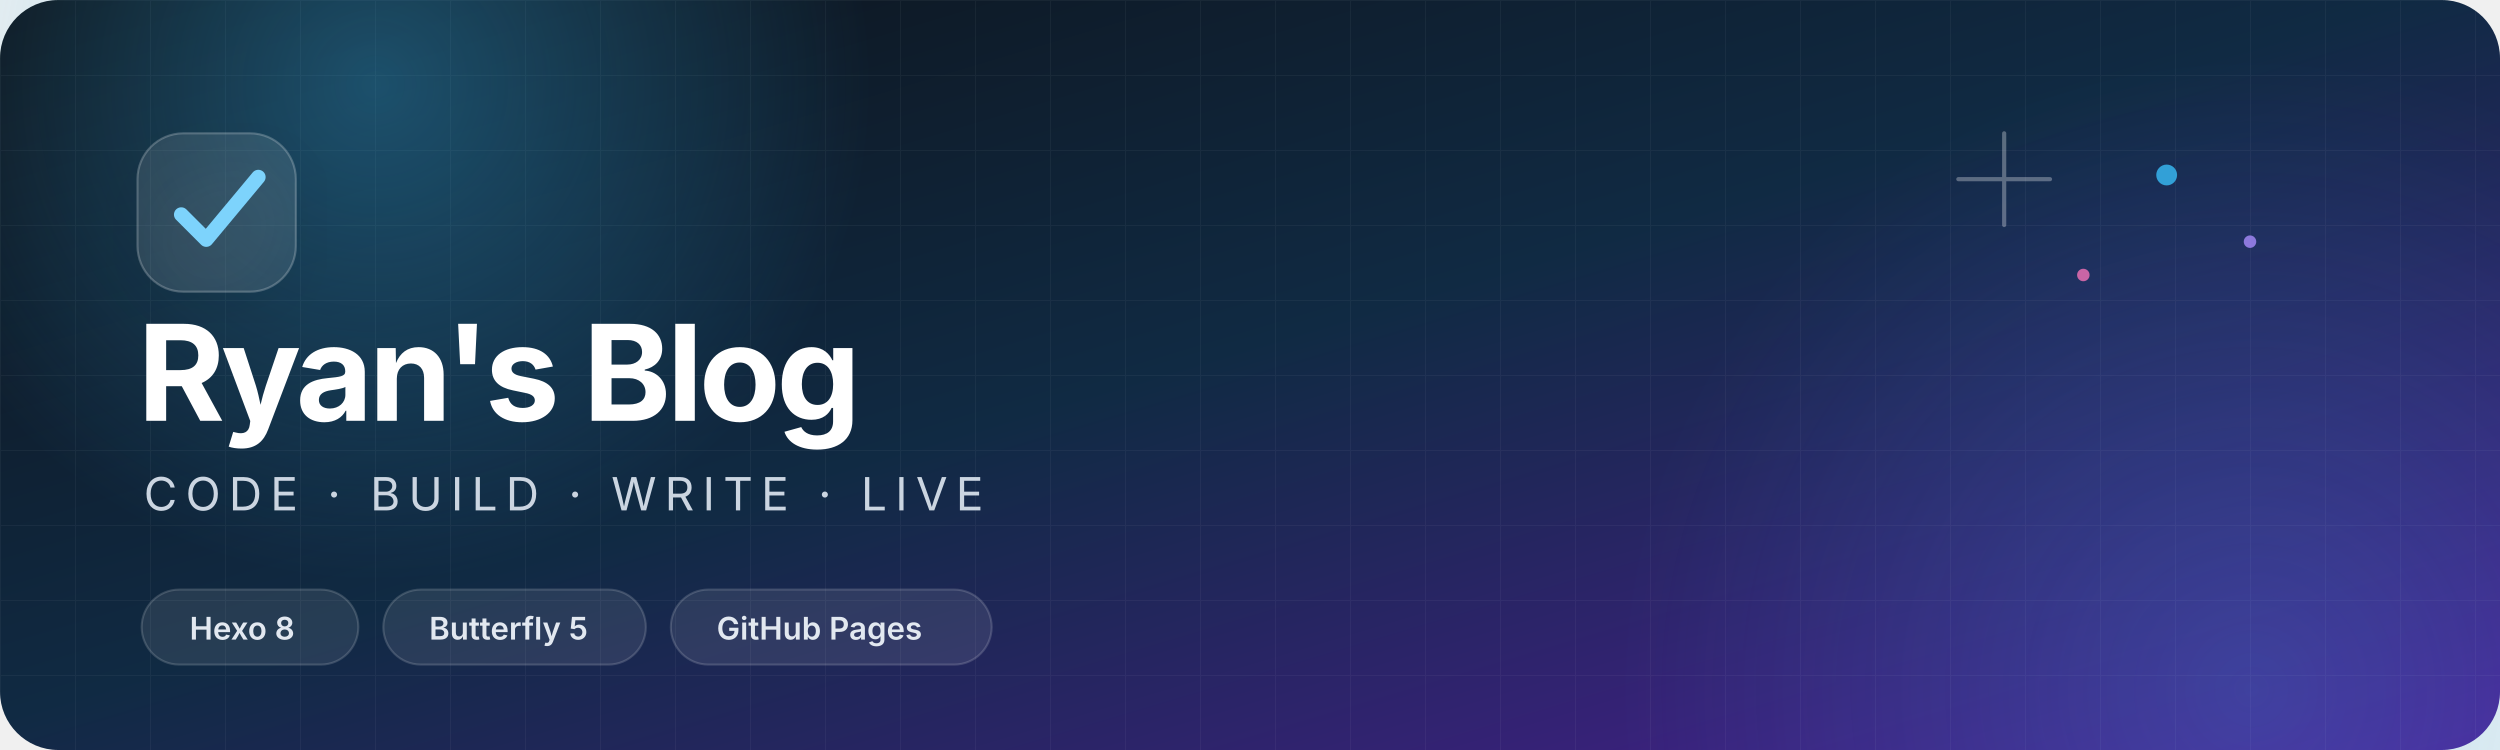
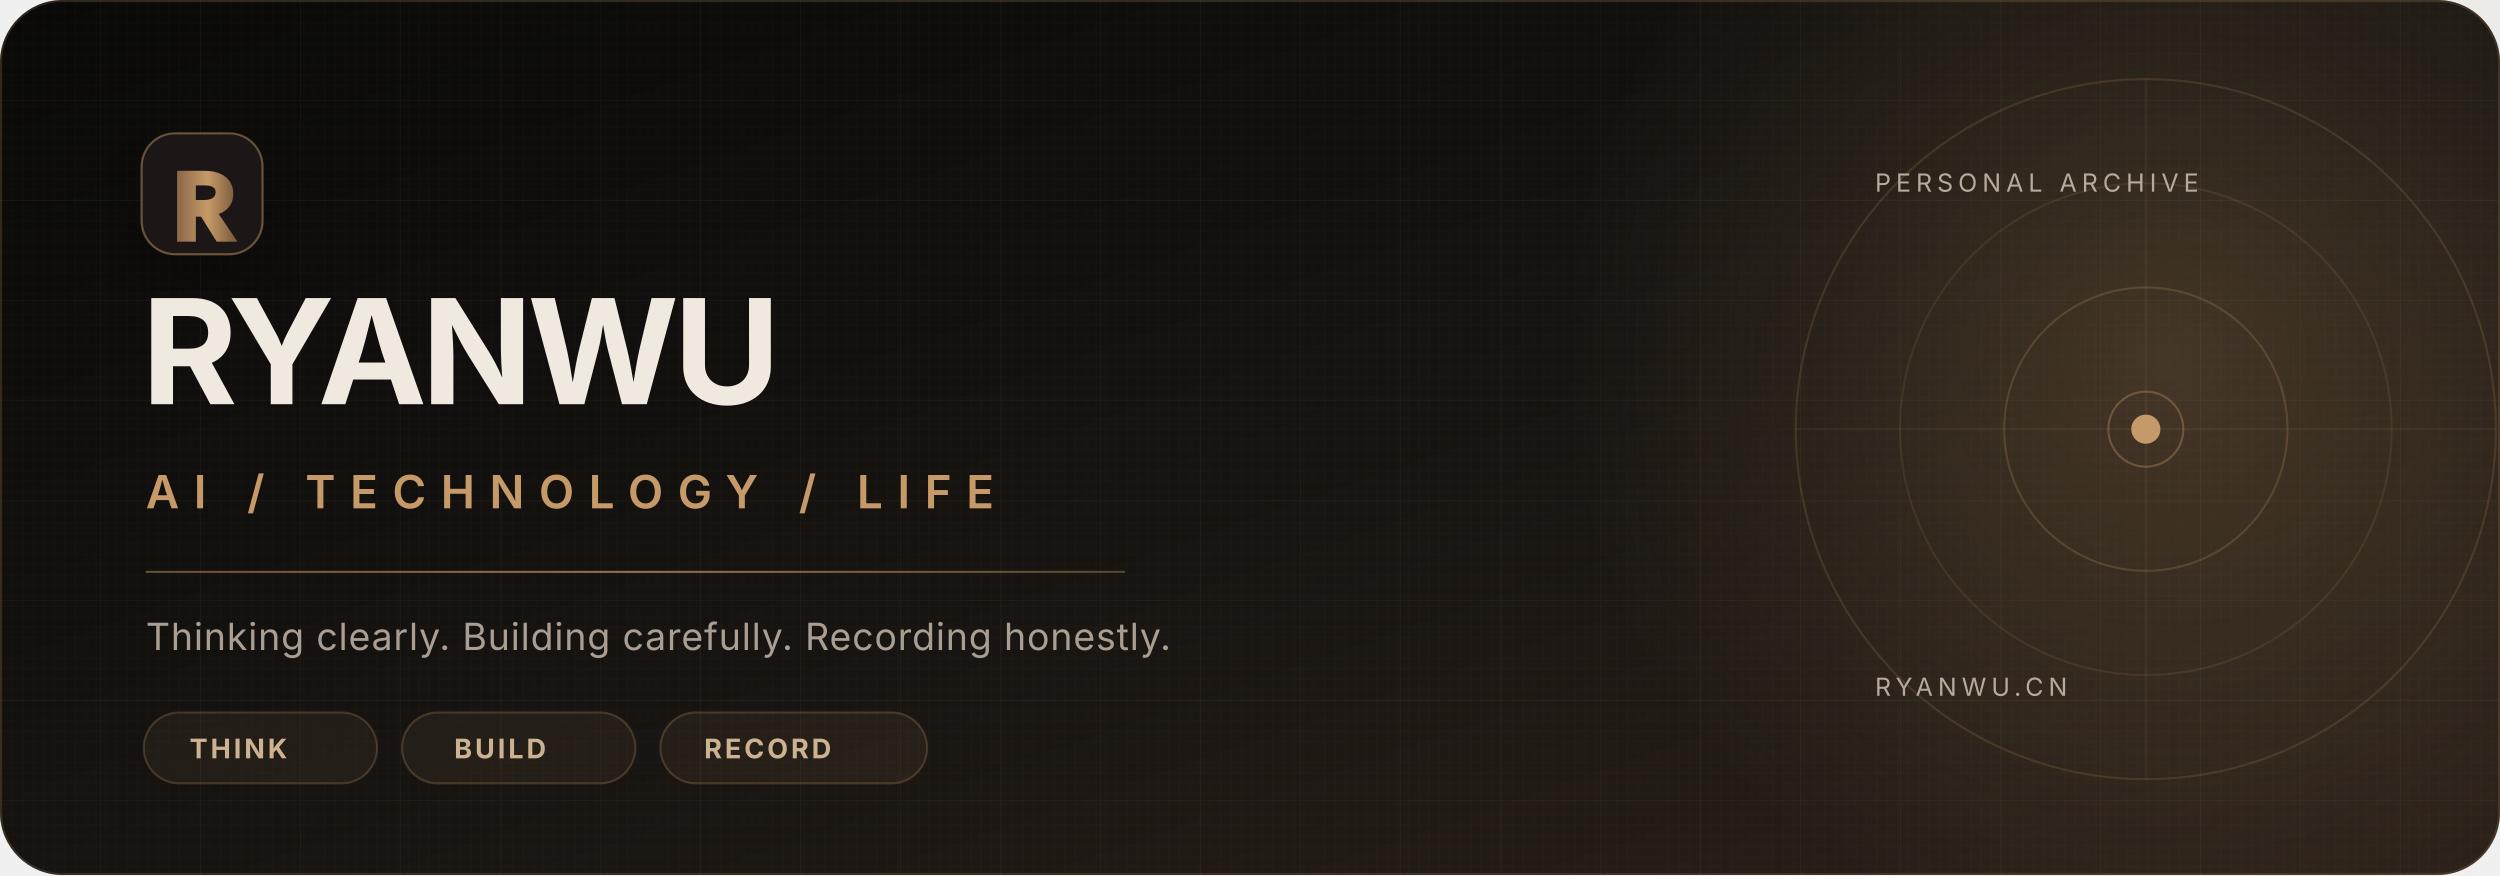
- <svg xmlns="http://www.w3.org/2000/svg" width="1200" height="360" viewBox="0 0 1200 360" role="img" aria-labelledby="title desc">
+ <svg xmlns="http://www.w3.org/2000/svg" width="1200" height="420" viewBox="0 0 1200 420" role="img" aria-labelledby="title desc">
  <defs>
-     <linearGradient id="bg" x1="0" y1="0" x2="1" y2="1">
-       <stop offset="0" stop-color="#0d1117" />
-       <stop offset="0.48" stop-color="#102a43" />
-       <stop offset="1" stop-color="#4c1d95" />
+     <linearGradient id="background" x1="0" y1="0" x2="1" y2="1">
+       <stop offset="0" stop-color="#090908" />
+       <stop offset="0.52" stop-color="#161310" />
+       <stop offset="1" stop-color="#2b2119" />
    </linearGradient>
-     <radialGradient id="glow" cx="50%" cy="50%" r="50%">
-       <stop offset="0" stop-color="#38bdf8" stop-opacity=".34" />
-       <stop offset="1" stop-color="#38bdf8" stop-opacity="0" />
+     <linearGradient id="copper" x1="0" y1="0" x2="1" y2="0">
+       <stop offset="0" stop-color="#8a6747" />
+       <stop offset="0.5" stop-color="#c69a68" />
+       <stop offset="1" stop-color="#76563b" />
+     </linearGradient>
+     <radialGradient id="warmGlow" cx="50%" cy="50%" r="50%">
+       <stop offset="0" stop-color="#c69a68" stop-opacity=".24" />
+       <stop offset="1" stop-color="#c69a68" stop-opacity="0" />
    </radialGradient>
-     <pattern id="grid" width="36" height="36" patternUnits="userSpaceOnUse">
-       <path d="M36 0H0V36" fill="none" stroke="#ffffff" stroke-opacity=".045" />
+     <pattern id="grain" width="5" height="5" patternUnits="userSpaceOnUse">
+       <path d="M0 1h5M1 0v5" stroke="#fff" stroke-opacity=".018" stroke-width=".5" />
    </pattern>
-     <filter id="shadow" x="-20%" y="-20%" width="140%" height="140%">
-       <feDropShadow dx="0" dy="10" stdDeviation="18" flood-color="#000" flood-opacity=".32" />
+     <pattern id="grid" width="48" height="48" patternUnits="userSpaceOnUse">
+       <path d="M48 0H0V48" fill="none" stroke="#d8b48b" stroke-opacity=".045" />
+     </pattern>
+     <filter id="softShadow" x="-30%" y="-30%" width="160%" height="160%">
+       <feDropShadow dx="0" dy="18" stdDeviation="28" flood-color="#000" flood-opacity=".5" />
    </filter>
  </defs>
-   <rect width="1200" height="360" rx="28" fill="url(#bg)" />
-   <rect width="1200" height="360" rx="28" fill="url(#grid)" />
-   <circle cx="180" cy="40" r="240" fill="url(#glow)" />
-   <circle cx="1080" cy="330" r="300" fill="url(#glow)" opacity=".62" />
-   <g opacity=".8">
-     <circle cx="1040" cy="84" r="5" fill="#38bdf8" />
-     <circle cx="1080" cy="116" r="3" fill="#a78bfa" />
-     <circle cx="1000" cy="132" r="3" fill="#f472b6" />
-     <path d="M940 86h44M962 64v44" stroke="#ffffff" stroke-opacity=".38" stroke-width="2" stroke-linecap="round" />
+   <rect width="1200" height="420" rx="30" fill="url(#background)" />
+   <rect width="1200" height="420" rx="30" fill="url(#grid)" />
+   <rect width="1200" height="420" rx="30" fill="url(#grain)" />
+   <circle cx="1040" cy="170" r="290" fill="url(#warmGlow)" />
+   <circle cx="1030" cy="206" r="168" fill="none" stroke="#c69a68" stroke-opacity=".17" />
+   <circle cx="1030" cy="206" r="118" fill="none" stroke="#c69a68" stroke-opacity=".12" />
+   <circle cx="1030" cy="206" r="68" fill="none" stroke="#c69a68" stroke-opacity=".22" />
+   <path d="M862 206h336M1030 38v336" stroke="#c69a68" stroke-opacity=".08" />
+   <g filter="url(#softShadow)">
+     <rect x="68" y="64" width="58" height="58" rx="16" fill="#1d1814" stroke="#c69a68" stroke-opacity=".46" />
+     <path d="M85 104V82h13.5c8 0 13.5 4.1 13.5 11 0 4.8-2.6 8.1-7 9.7l9 13.3h-10l-7.5-12H94v12h-9zm9-8h4c3.4 0 5.5-1.2 5.5-3.7S101.4 89 98 89h-4z" fill="url(#copper)" />
  </g>
-   <g filter="url(#shadow)">
-     <rect x="66" y="64" width="76" height="76" rx="22" fill="#ffffff" fill-opacity=".1" stroke="#ffffff" stroke-opacity=".22" />
-     <path d="M87 103l12 12 25-30" fill="none" stroke="#7dd3fc" stroke-width="7" stroke-linecap="round" stroke-linejoin="round" />
+   <text x="68" y="194" fill="#f0e9e0" font-family="Inter,Segoe UI,Arial,sans-serif" font-size="70" font-weight="720" letter-spacing="-2.5">RYANWU</text>
+   <text x="70" y="244" fill="#c69a68" font-family="Inter,Segoe UI,Arial,sans-serif" font-size="22" font-weight="600" letter-spacing="7">AI / TECHNOLOGY / LIFE</text>
+   <rect x="70" y="274" width="470" height="1" fill="url(#copper)" opacity=".7" />
+   <text x="70" y="312" fill="#a99e91" font-family="Inter,Segoe UI,Arial,sans-serif" font-size="18" letter-spacing=".4">Thinking clearly. Building carefully. Recording honestly.</text>
+   <g font-family="Inter,Segoe UI,Arial,sans-serif" font-size="13" font-weight="650" letter-spacing="1.4">
+     <rect x="69" y="342" width="112" height="34" rx="17" fill="#c69a68" fill-opacity=".08" stroke="#c69a68" stroke-opacity=".25" />
+     <text x="91" y="364" fill="#cdb291">THINK</text>
+     <rect x="193" y="342" width="112" height="34" rx="17" fill="#c69a68" fill-opacity=".08" stroke="#c69a68" stroke-opacity=".25" />
+     <text x="218" y="364" fill="#cdb291">BUILD</text>
+     <rect x="317" y="342" width="128" height="34" rx="17" fill="#c69a68" fill-opacity=".08" stroke="#c69a68" stroke-opacity=".25" />
+     <text x="338" y="364" fill="#cdb291">RECORD</text>
  </g>
-   <text x="66" y="202" fill="#ffffff" font-family="Inter,Segoe UI,Arial,sans-serif" font-size="64" font-weight="750" letter-spacing="-2">Ryan's Blog</text>
-   <text x="69" y="245" fill="#cbd5e1" font-family="Inter,Segoe UI,Arial,sans-serif" font-size="22" letter-spacing="4">CODE · BUILD · WRITE · LIVE</text>
-   <g font-family="Inter,Segoe UI,Arial,sans-serif" font-size="15" font-weight="600">
-     <rect x="68" y="283" width="104" height="36" rx="18" fill="#ffffff" fill-opacity=".09" stroke="#ffffff" stroke-opacity=".16" />
-     <text x="91" y="307" fill="#e2e8f0">Hexo 8</text>
-     <rect x="184" y="283" width="126" height="36" rx="18" fill="#ffffff" fill-opacity=".09" stroke="#ffffff" stroke-opacity=".16" />
-     <text x="206" y="307" fill="#e2e8f0">Butterfly 5</text>
-     <rect x="322" y="283" width="154" height="36" rx="18" fill="#ffffff" fill-opacity=".09" stroke="#ffffff" stroke-opacity=".16" />
-     <text x="344" y="307" fill="#e2e8f0">GitHub Pages</text>
+   <g font-family="Inter,Segoe UI,Arial,sans-serif" fill="#b7aa9d">
+     <text x="900" y="92" font-size="12" letter-spacing="2.4">PERSONAL ARCHIVE</text>
+     <text x="900" y="334" font-size="12" letter-spacing="2.4">RYANWU.CN</text>
+     <circle cx="1030" cy="206" r="7" fill="#c69a68" />
+     <circle cx="1030" cy="206" r="18" fill="none" stroke="#c69a68" stroke-opacity=".35" />
  </g>
+   <rect x=".5" y=".5" width="1199" height="419" rx="29.5" fill="none" stroke="#c69a68" stroke-opacity=".18" />
</svg>
